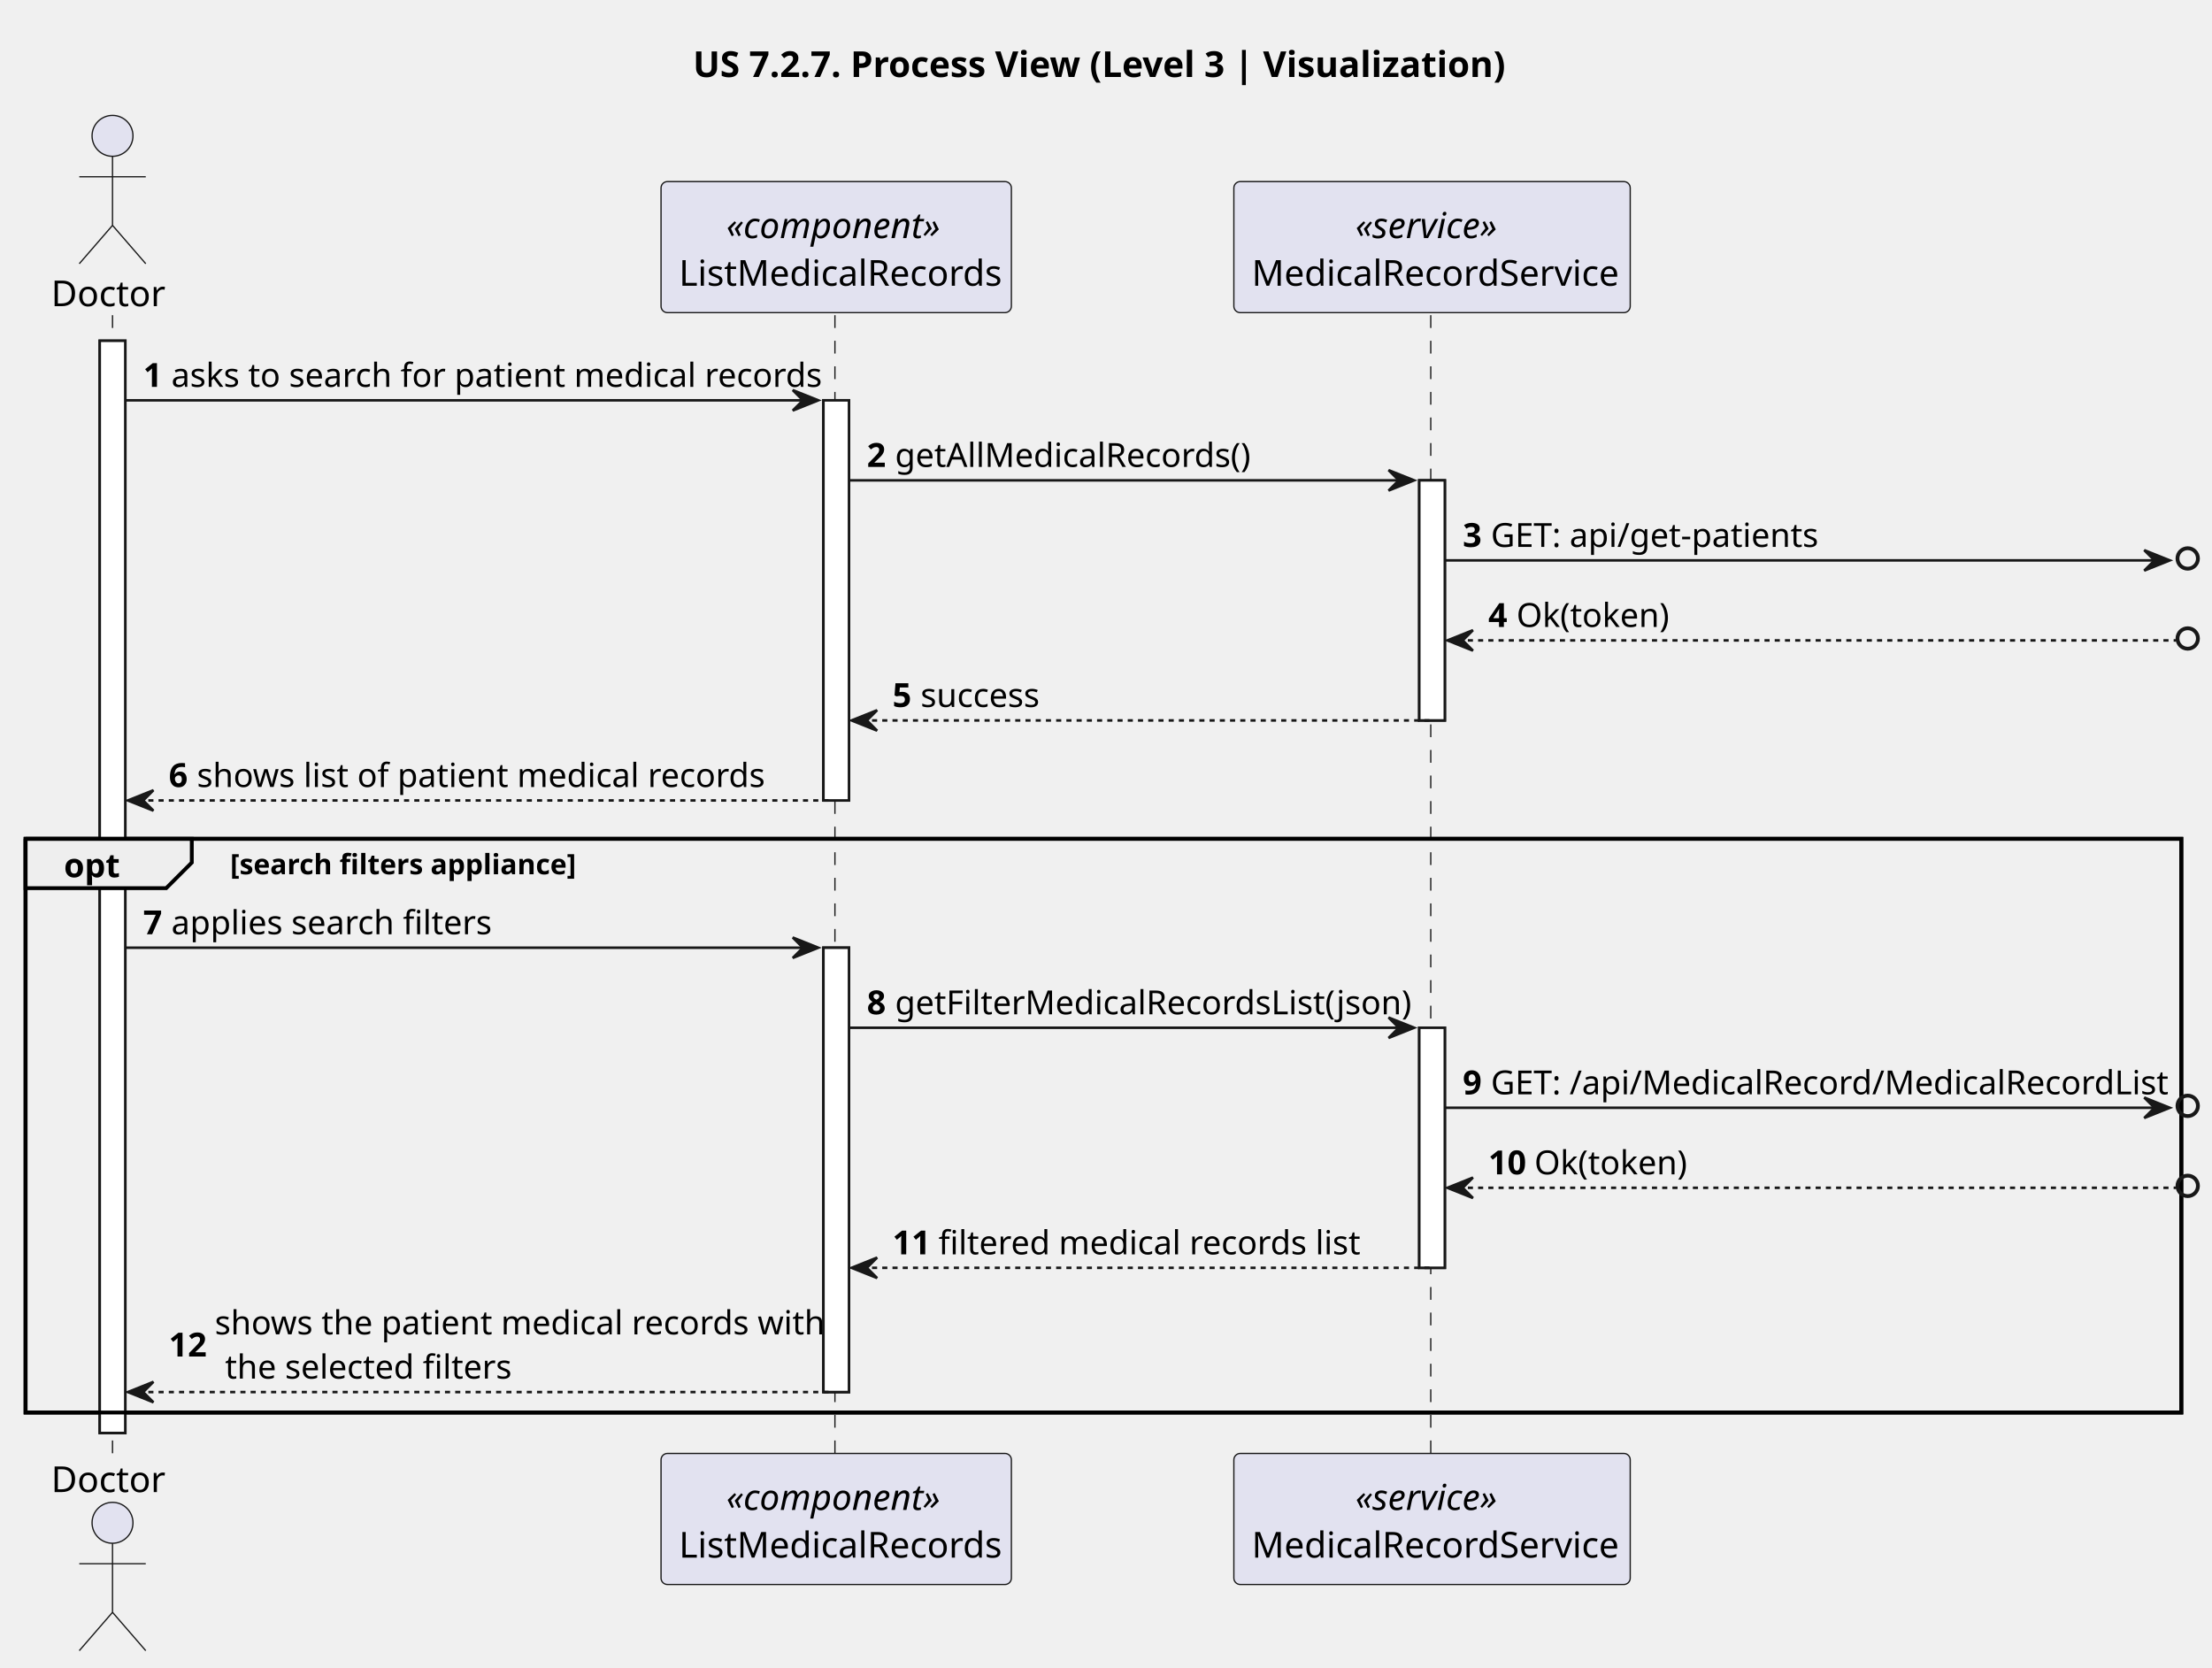
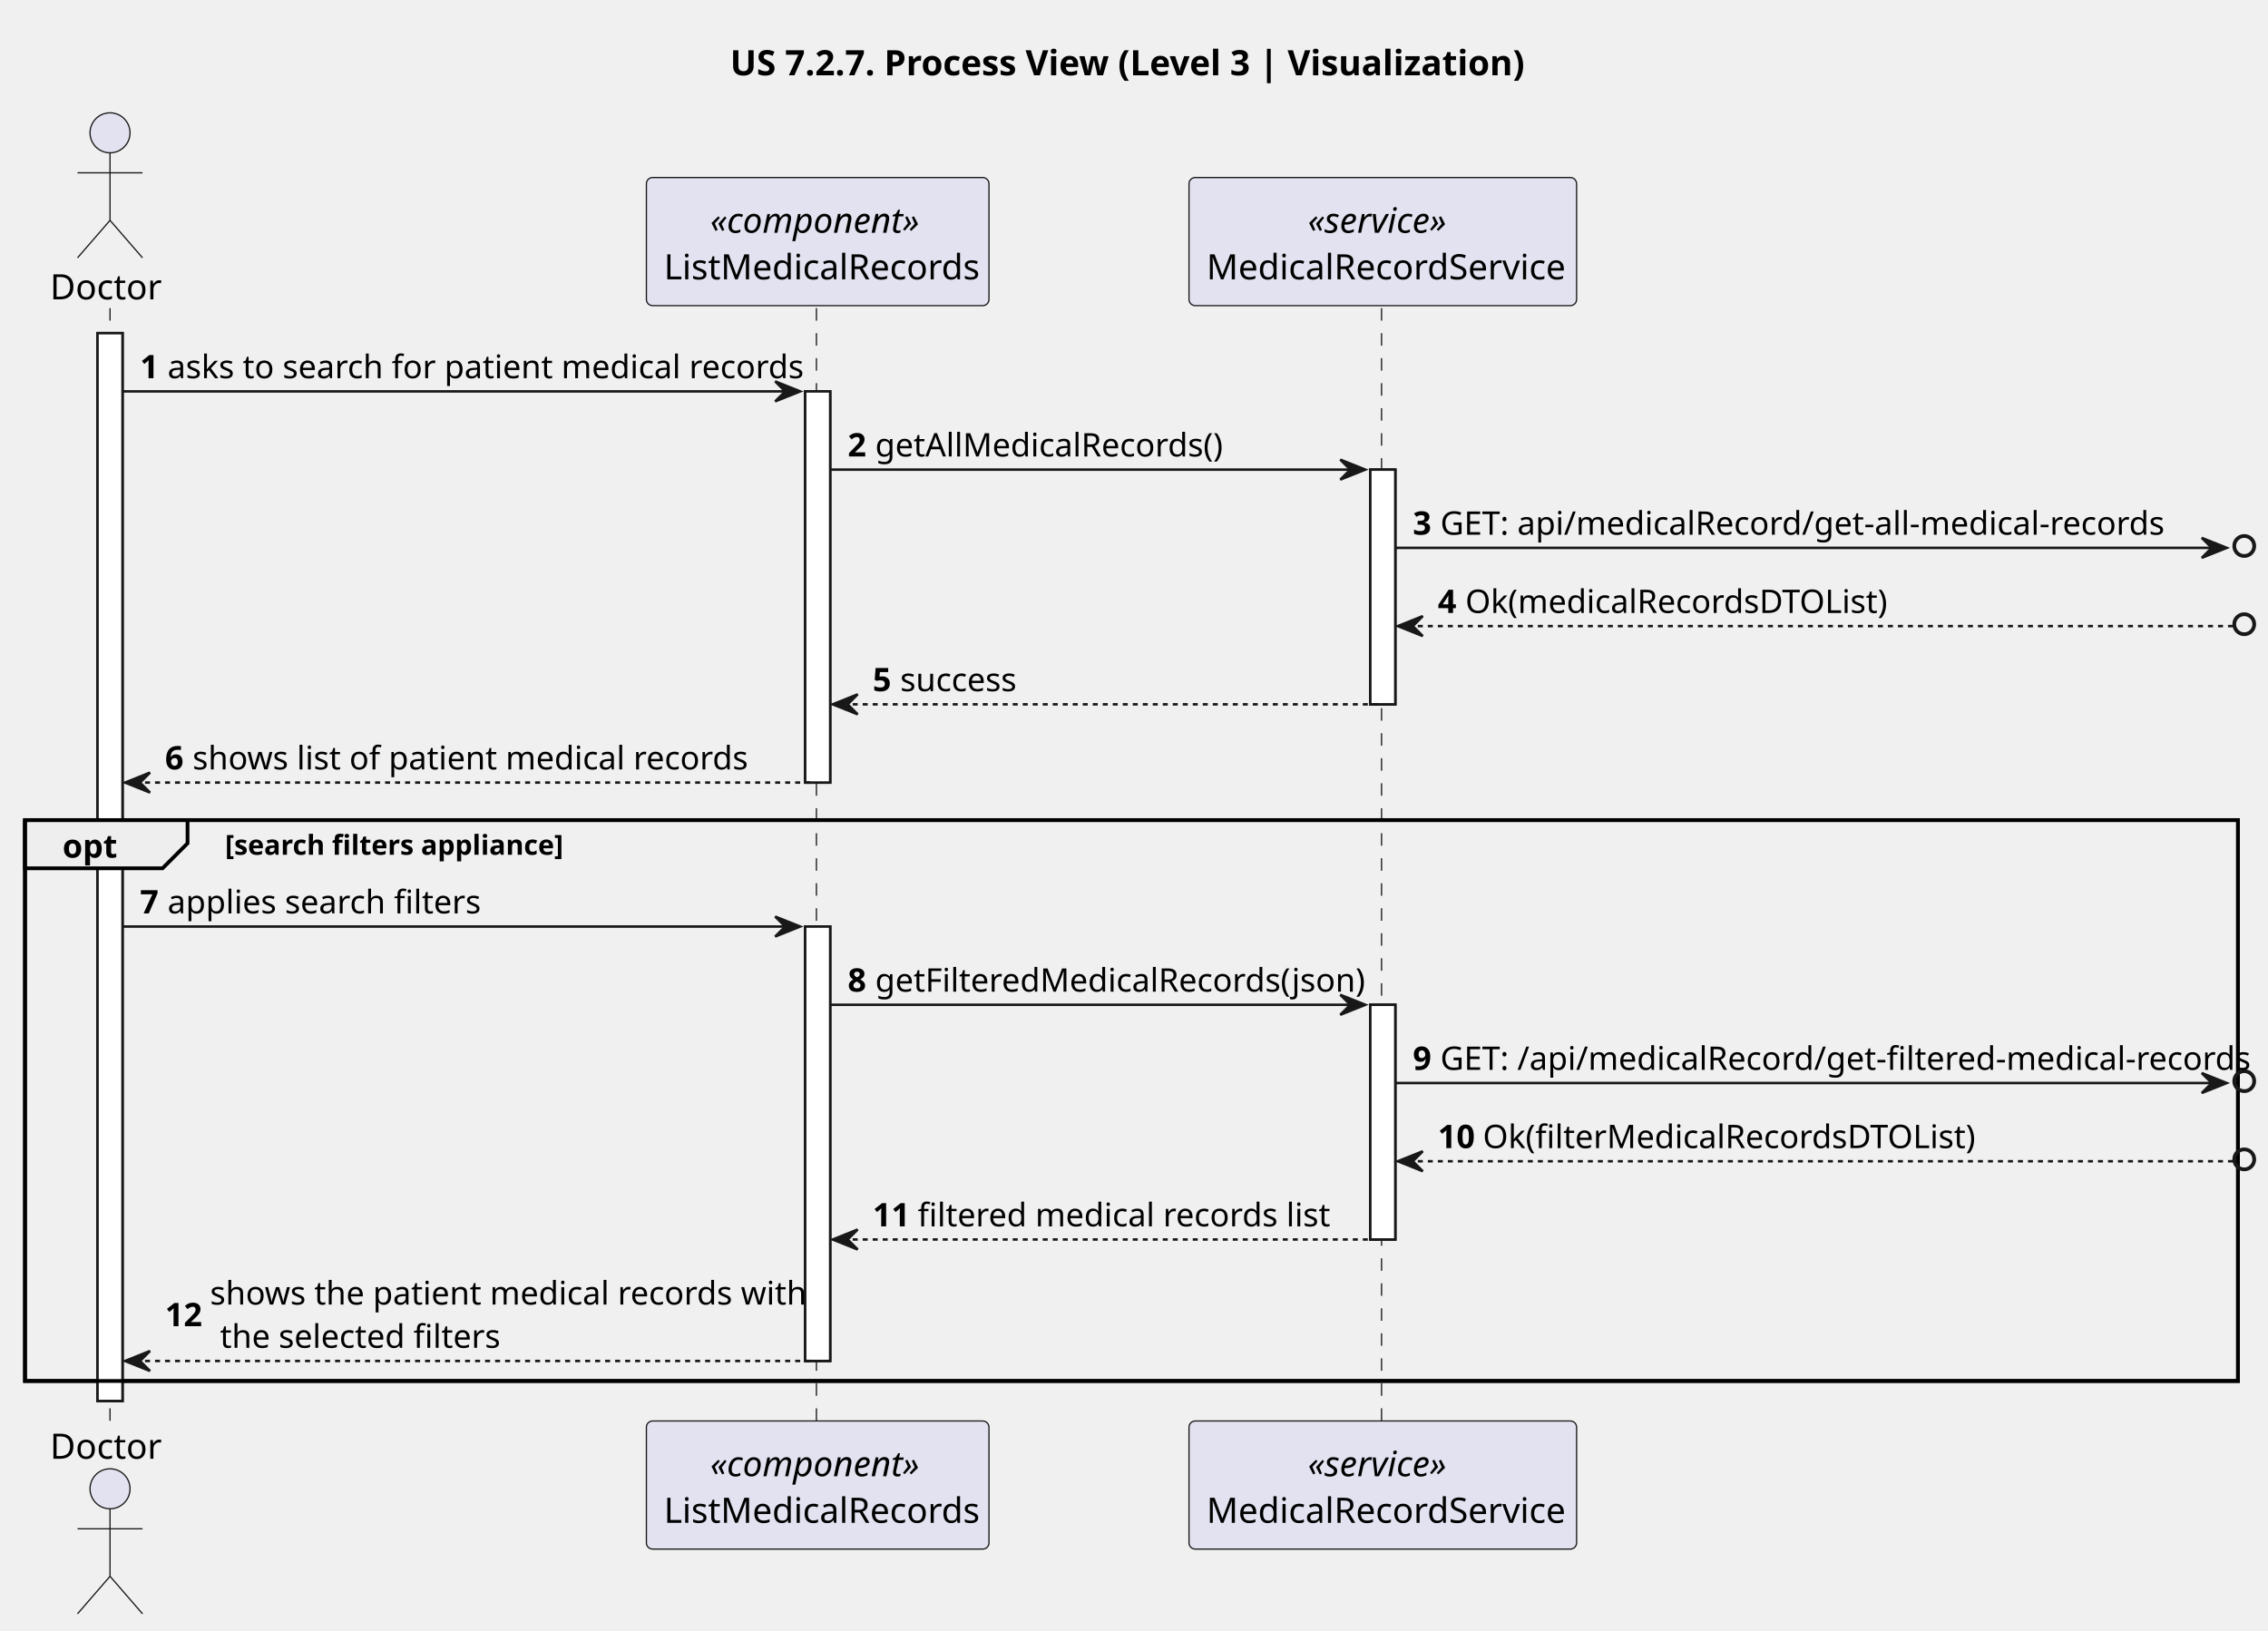
- <svg xmlns="http://www.w3.org/2000/svg" contentStyleType="text/css" height="652px" preserveAspectRatio="none" style="width:865px;height:652px;background:#FFFFFF;" version="1.1" viewBox="0 0 865 652" width="865px" zoomAndPan="magnify">
+ <svg xmlns="http://www.w3.org/2000/svg" contentStyleType="text/css" height="652px" preserveAspectRatio="none" style="width:907px;height:652px;background:#FFFFFF;" version="1.1" viewBox="0 0 907 652" width="907px" zoomAndPan="magnify">
  <defs />
  <g>
-     <text fill="#000000" font-family="sans-serif" font-size="14" font-weight="bold" lengthAdjust="spacing" textLength="321" x="271" y="30.107">US 7.2.7. Process View (Level 3 | Visualization)</text>
+     <text fill="#000000" font-family="sans-serif" font-size="14" font-weight="bold" lengthAdjust="spacing" textLength="321" x="292" y="30.107">US 7.2.7. Process View (Level 3 | Visualization)</text>
    <rect fill="#FFFFFF" height="427.074" style="stroke:#181818;stroke-width:1.0;" width="10" x="39" y="133.242" />
    <rect fill="#FFFFFF" height="156.455" style="stroke:#181818;stroke-width:1.0;" width="10" x="322" y="156.533" />
    <rect fill="#FFFFFF" height="173.746" style="stroke:#181818;stroke-width:1.0;" width="10" x="322" y="370.57" />
-     <rect fill="#FFFFFF" height="93.873" style="stroke:#181818;stroke-width:1.0;" width="10" x="555" y="187.824" />
-     <rect fill="#FFFFFF" height="93.873" style="stroke:#181818;stroke-width:1.0;" width="10" x="555" y="401.861" />
-     <rect fill="none" height="224.328" style="stroke:#000000;stroke-width:1.5;" width="843" x="10" y="327.988" />
+     <rect fill="#FFFFFF" height="93.873" style="stroke:#181818;stroke-width:1.0;" width="10" x="548" y="187.824" />
+     <rect fill="#FFFFFF" height="93.873" style="stroke:#181818;stroke-width:1.0;" width="10" x="548" y="401.861" />
+     <rect fill="none" height="224.328" style="stroke:#000000;stroke-width:1.5;" width="885" x="10" y="327.988" />
    <line style="stroke:#181818;stroke-width:0.5;stroke-dasharray:5.0,5.0;" x1="44" x2="44" y1="123.242" y2="569.316" />
    <line style="stroke:#181818;stroke-width:0.5;stroke-dasharray:5.0,5.0;" x1="326.5" x2="326.5" y1="123.242" y2="569.316" />
-     <line style="stroke:#181818;stroke-width:0.5;stroke-dasharray:5.0,5.0;" x1="559.5" x2="559.5" y1="123.242" y2="569.316" />
+     <line style="stroke:#181818;stroke-width:0.5;stroke-dasharray:5.0,5.0;" x1="552.5" x2="552.5" y1="123.242" y2="569.316" />
    <text fill="#000000" font-family="sans-serif" font-size="14" lengthAdjust="spacing" textLength="42" x="20" y="119.728">Doctor</text>
    <ellipse cx="44" cy="53.121" fill="#E2E2F0" rx="8" ry="8" style="stroke:#181818;stroke-width:0.5;" />
    <path d="M44,61.121 L44,88.121 M31,69.121 L57,69.121 M44,88.121 L31,103.121 M44,88.121 L57,103.121 " fill="none" style="stroke:#181818;stroke-width:0.5;" />
    <text fill="#000000" font-family="sans-serif" font-size="14" lengthAdjust="spacing" textLength="42" x="20" y="583.424">Doctor</text>
    <ellipse cx="44" cy="595.438" fill="#E2E2F0" rx="8" ry="8" style="stroke:#181818;stroke-width:0.5;" />
    <path d="M44,603.438 L44,630.438 M31,611.438 L57,611.438 M44,630.438 L31,645.438 M44,630.438 L57,645.438 " fill="none" style="stroke:#181818;stroke-width:0.5;" />
    <rect fill="#E2E2F0" height="51.242" rx="2.5" ry="2.5" style="stroke:#181818;stroke-width:0.5;" width="137" x="258.5" y="71" />
    <text fill="#000000" font-family="sans-serif" font-size="14" font-style="italic" lengthAdjust="spacing" textLength="86" x="284" y="93.107">«component»</text>
    <text fill="#000000" font-family="sans-serif" font-size="14" lengthAdjust="spacing" textLength="123" x="265.5" y="111.728">ListMedicalRecords</text>
    <rect fill="#E2E2F0" height="51.242" rx="2.5" ry="2.5" style="stroke:#181818;stroke-width:0.5;" width="137" x="258.5" y="568.316" />
    <text fill="#000000" font-family="sans-serif" font-size="14" font-style="italic" lengthAdjust="spacing" textLength="86" x="284" y="590.424">«component»</text>
    <text fill="#000000" font-family="sans-serif" font-size="14" lengthAdjust="spacing" textLength="123" x="265.5" y="609.045">ListMedicalRecords</text>
-     <rect fill="#E2E2F0" height="51.242" rx="2.5" ry="2.5" style="stroke:#181818;stroke-width:0.5;" width="155" x="482.5" y="71" />
-     <text fill="#000000" font-family="sans-serif" font-size="14" font-style="italic" lengthAdjust="spacing" textLength="60" x="530" y="93.107">«service»</text>
-     <text fill="#000000" font-family="sans-serif" font-size="14" lengthAdjust="spacing" textLength="141" x="489.5" y="111.728">MedicalRecordService</text>
-     <rect fill="#E2E2F0" height="51.242" rx="2.5" ry="2.5" style="stroke:#181818;stroke-width:0.5;" width="155" x="482.5" y="568.316" />
-     <text fill="#000000" font-family="sans-serif" font-size="14" font-style="italic" lengthAdjust="spacing" textLength="60" x="530" y="590.424">«service»</text>
-     <text fill="#000000" font-family="sans-serif" font-size="14" lengthAdjust="spacing" textLength="141" x="489.5" y="609.045">MedicalRecordService</text>
+     <rect fill="#E2E2F0" height="51.242" rx="2.5" ry="2.5" style="stroke:#181818;stroke-width:0.5;" width="155" x="475.5" y="71" />
+     <text fill="#000000" font-family="sans-serif" font-size="14" font-style="italic" lengthAdjust="spacing" textLength="60" x="523" y="93.107">«service»</text>
+     <text fill="#000000" font-family="sans-serif" font-size="14" lengthAdjust="spacing" textLength="141" x="482.5" y="111.728">MedicalRecordService</text>
+     <rect fill="#E2E2F0" height="51.242" rx="2.5" ry="2.5" style="stroke:#181818;stroke-width:0.5;" width="155" x="475.5" y="568.316" />
+     <text fill="#000000" font-family="sans-serif" font-size="14" font-style="italic" lengthAdjust="spacing" textLength="60" x="523" y="590.424">«service»</text>
+     <text fill="#000000" font-family="sans-serif" font-size="14" lengthAdjust="spacing" textLength="141" x="482.5" y="609.045">MedicalRecordService</text>
    <rect fill="#FFFFFF" height="427.074" style="stroke:#181818;stroke-width:1.0;" width="10" x="39" y="133.242" />
    <rect fill="#FFFFFF" height="156.455" style="stroke:#181818;stroke-width:1.0;" width="10" x="322" y="156.533" />
    <rect fill="#FFFFFF" height="173.746" style="stroke:#181818;stroke-width:1.0;" width="10" x="322" y="370.57" />
-     <rect fill="#FFFFFF" height="93.873" style="stroke:#181818;stroke-width:1.0;" width="10" x="555" y="187.824" />
-     <rect fill="#FFFFFF" height="93.873" style="stroke:#181818;stroke-width:1.0;" width="10" x="555" y="401.861" />
+     <rect fill="#FFFFFF" height="93.873" style="stroke:#181818;stroke-width:1.0;" width="10" x="548" y="187.824" />
+     <rect fill="#FFFFFF" height="93.873" style="stroke:#181818;stroke-width:1.0;" width="10" x="548" y="401.861" />
    <polygon fill="#181818" points="310,152.533,320,156.533,310,160.533,314,156.533" style="stroke:#181818;stroke-width:1.0;" />
    <line style="stroke:#181818;stroke-width:1.0;" x1="49" x2="316" y1="156.533" y2="156.533" />
    <text fill="#000000" font-family="sans-serif" font-size="13" font-weight="bold" lengthAdjust="spacing" textLength="7" x="56" y="151.27">1</text>
    <text fill="#000000" font-family="sans-serif" font-size="13" lengthAdjust="spacing" textLength="243" x="67" y="151.27">asks to search for patient medical records</text>
-     <polygon fill="#181818" points="543,183.824,553,187.824,543,191.824,547,187.824" style="stroke:#181818;stroke-width:1.0;" />
-     <line style="stroke:#181818;stroke-width:1.0;" x1="332" x2="549" y1="187.824" y2="187.824" />
+     <polygon fill="#181818" points="536,183.824,546,187.824,536,191.824,540,187.824" style="stroke:#181818;stroke-width:1.0;" />
+     <line style="stroke:#181818;stroke-width:1.0;" x1="332" x2="542" y1="187.824" y2="187.824" />
    <text fill="#000000" font-family="sans-serif" font-size="13" font-weight="bold" lengthAdjust="spacing" textLength="7" x="339" y="182.561">2</text>
    <text fill="#000000" font-family="sans-serif" font-size="13" lengthAdjust="spacing" textLength="134" x="350" y="182.561">getAllMedicalRecords()</text>
-     <ellipse cx="855.5" cy="218.365" fill="none" rx="4" ry="4" style="stroke:#181818;stroke-width:1.5;" />
-     <polygon fill="#181818" points="838.5,215.115,848.5,219.115,838.5,223.115,842.5,219.115" style="stroke:#181818;stroke-width:1.0;" />
-     <line style="stroke:#181818;stroke-width:1.0;" x1="565" x2="844.5" y1="219.115" y2="219.115" />
-     <text fill="#000000" font-family="sans-serif" font-size="13" font-weight="bold" lengthAdjust="spacing" textLength="7" x="572" y="213.852">3</text>
-     <text fill="#000000" font-family="sans-serif" font-size="13" lengthAdjust="spacing" textLength="123" x="583" y="213.852">GET: api/get-patients</text>
-     <polygon fill="#181818" points="576,246.406,566,250.406,576,254.406,572,250.406" style="stroke:#181818;stroke-width:1.0;" />
-     <ellipse cx="855.5" cy="249.656" fill="none" rx="4" ry="4" style="stroke:#181818;stroke-width:1.5;" />
-     <line style="stroke:#181818;stroke-width:1.0;stroke-dasharray:2.0,2.0;" x1="570" x2="851" y1="250.406" y2="250.406" />
-     <text fill="#000000" font-family="sans-serif" font-size="13" font-weight="bold" lengthAdjust="spacing" textLength="7" x="582" y="245.144">4</text>
-     <text fill="#000000" font-family="sans-serif" font-size="13" lengthAdjust="spacing" textLength="57" x="593" y="245.144">Ok(token)</text>
+     <ellipse cx="897.5" cy="218.365" fill="none" rx="4" ry="4" style="stroke:#181818;stroke-width:1.5;" />
+     <polygon fill="#181818" points="880.5,215.115,890.5,219.115,880.5,223.115,884.5,219.115" style="stroke:#181818;stroke-width:1.0;" />
+     <line style="stroke:#181818;stroke-width:1.0;" x1="558" x2="886.5" y1="219.115" y2="219.115" />
+     <text fill="#000000" font-family="sans-serif" font-size="13" font-weight="bold" lengthAdjust="spacing" textLength="7" x="565" y="213.852">3</text>
+     <text fill="#000000" font-family="sans-serif" font-size="13" lengthAdjust="spacing" textLength="276" x="576" y="213.852">GET: api/medicalRecord/get-all-medical-records</text>
+     <polygon fill="#181818" points="569,246.406,559,250.406,569,254.406,565,250.406" style="stroke:#181818;stroke-width:1.0;" />
+     <ellipse cx="897.5" cy="249.656" fill="none" rx="4" ry="4" style="stroke:#181818;stroke-width:1.5;" />
+     <line style="stroke:#181818;stroke-width:1.0;stroke-dasharray:2.0,2.0;" x1="563" x2="893" y1="250.406" y2="250.406" />
+     <text fill="#000000" font-family="sans-serif" font-size="13" font-weight="bold" lengthAdjust="spacing" textLength="7" x="575" y="245.144">4</text>
+     <text fill="#000000" font-family="sans-serif" font-size="13" lengthAdjust="spacing" textLength="165" x="586" y="245.144">Ok(medicalRecordsDTOList)</text>
    <polygon fill="#181818" points="343,277.697,333,281.697,343,285.697,339,281.697" style="stroke:#181818;stroke-width:1.0;" />
-     <line style="stroke:#181818;stroke-width:1.0;stroke-dasharray:2.0,2.0;" x1="337" x2="559" y1="281.697" y2="281.697" />
+     <line style="stroke:#181818;stroke-width:1.0;stroke-dasharray:2.0,2.0;" x1="337" x2="552" y1="281.697" y2="281.697" />
    <text fill="#000000" font-family="sans-serif" font-size="13" font-weight="bold" lengthAdjust="spacing" textLength="7" x="349" y="276.435">5</text>
    <text fill="#000000" font-family="sans-serif" font-size="13" lengthAdjust="spacing" textLength="49" x="360" y="276.435">success</text>
    <polygon fill="#181818" points="60,308.988,50,312.988,60,316.988,56,312.988" style="stroke:#181818;stroke-width:1.0;" />
    <line style="stroke:#181818;stroke-width:1.0;stroke-dasharray:2.0,2.0;" x1="54" x2="326" y1="312.988" y2="312.988" />
    <text fill="#000000" font-family="sans-serif" font-size="13" font-weight="bold" lengthAdjust="spacing" textLength="7" x="66" y="307.726">6</text>
    <text fill="#000000" font-family="sans-serif" font-size="13" lengthAdjust="spacing" textLength="211" x="77" y="307.726">shows list of patient medical records</text>
    <path d="M10,327.988 L75,327.988 L75,337.279 L65,347.279 L10,347.279 L10,327.988 " fill="#EEEEEE" style="stroke:#000000;stroke-width:1.5;" />
-     <rect fill="none" height="224.328" style="stroke:#000000;stroke-width:1.5;" width="843" x="10" y="327.988" />
+     <rect fill="none" height="224.328" style="stroke:#000000;stroke-width:1.5;" width="885" x="10" y="327.988" />
    <text fill="#000000" font-family="sans-serif" font-size="13" font-weight="bold" lengthAdjust="spacing" textLength="20" x="25" y="343.017">opt</text>
    <text fill="#000000" font-family="sans-serif" font-size="11" font-weight="bold" lengthAdjust="spacing" textLength="137" x="90" y="341.858">[search filters appliance]</text>
    <polygon fill="#181818" points="310,366.57,320,370.57,310,374.57,314,370.57" style="stroke:#181818;stroke-width:1.0;" />
    <line style="stroke:#181818;stroke-width:1.0;" x1="49" x2="316" y1="370.57" y2="370.57" />
    <text fill="#000000" font-family="sans-serif" font-size="13" font-weight="bold" lengthAdjust="spacing" textLength="7" x="56" y="365.308">7</text>
    <text fill="#000000" font-family="sans-serif" font-size="13" lengthAdjust="spacing" textLength="119" x="67" y="365.308">applies search filters</text>
-     <polygon fill="#181818" points="543,397.861,553,401.861,543,405.861,547,401.861" style="stroke:#181818;stroke-width:1.0;" />
-     <line style="stroke:#181818;stroke-width:1.0;" x1="332" x2="549" y1="401.861" y2="401.861" />
+     <polygon fill="#181818" points="536,397.861,546,401.861,536,405.861,540,401.861" style="stroke:#181818;stroke-width:1.0;" />
+     <line style="stroke:#181818;stroke-width:1.0;" x1="332" x2="542" y1="401.861" y2="401.861" />
    <text fill="#000000" font-family="sans-serif" font-size="13" font-weight="bold" lengthAdjust="spacing" textLength="7" x="339" y="396.599">8</text>
-     <text fill="#000000" font-family="sans-serif" font-size="13" lengthAdjust="spacing" textLength="193" x="350" y="396.599">getFilterMedicalRecordsList(json)</text>
-     <ellipse cx="855.5" cy="432.402" fill="none" rx="4" ry="4" style="stroke:#181818;stroke-width:1.5;" />
-     <polygon fill="#181818" points="838.5,429.152,848.5,433.152,838.5,437.152,842.5,433.152" style="stroke:#181818;stroke-width:1.0;" />
-     <line style="stroke:#181818;stroke-width:1.0;" x1="565" x2="844.5" y1="433.152" y2="433.152" />
-     <text fill="#000000" font-family="sans-serif" font-size="13" font-weight="bold" lengthAdjust="spacing" textLength="7" x="572" y="427.89">9</text>
-     <text fill="#000000" font-family="sans-serif" font-size="13" lengthAdjust="spacing" textLength="256" x="583" y="427.89">GET: /api/MedicalRecord/MedicalRecordList</text>
-     <polygon fill="#181818" points="576,460.443,566,464.443,576,468.443,572,464.443" style="stroke:#181818;stroke-width:1.0;" />
-     <ellipse cx="855.5" cy="463.693" fill="none" rx="4" ry="4" style="stroke:#181818;stroke-width:1.5;" />
-     <line style="stroke:#181818;stroke-width:1.0;stroke-dasharray:2.0,2.0;" x1="570" x2="851" y1="464.443" y2="464.443" />
-     <text fill="#000000" font-family="sans-serif" font-size="13" font-weight="bold" lengthAdjust="spacing" textLength="14" x="582" y="459.181">10</text>
-     <text fill="#000000" font-family="sans-serif" font-size="13" lengthAdjust="spacing" textLength="57" x="600" y="459.181">Ok(token)</text>
+     <text fill="#000000" font-family="sans-serif" font-size="13" lengthAdjust="spacing" textLength="186" x="350" y="396.599">getFilteredMedicalRecords(json)</text>
+     <ellipse cx="897.5" cy="432.402" fill="none" rx="4" ry="4" style="stroke:#181818;stroke-width:1.5;" />
+     <polygon fill="#181818" points="880.5,429.152,890.5,433.152,880.5,437.152,884.5,433.152" style="stroke:#181818;stroke-width:1.0;" />
+     <line style="stroke:#181818;stroke-width:1.0;" x1="558" x2="886.5" y1="433.152" y2="433.152" />
+     <text fill="#000000" font-family="sans-serif" font-size="13" font-weight="bold" lengthAdjust="spacing" textLength="7" x="565" y="427.89">9</text>
+     <text fill="#000000" font-family="sans-serif" font-size="13" lengthAdjust="spacing" textLength="305" x="576" y="427.89">GET: /api/medicalRecord/get-filtered-medical-records</text>
+     <polygon fill="#181818" points="569,460.443,559,464.443,569,468.443,565,464.443" style="stroke:#181818;stroke-width:1.0;" />
+     <ellipse cx="897.5" cy="463.693" fill="none" rx="4" ry="4" style="stroke:#181818;stroke-width:1.5;" />
+     <line style="stroke:#181818;stroke-width:1.0;stroke-dasharray:2.0,2.0;" x1="563" x2="893" y1="464.443" y2="464.443" />
+     <text fill="#000000" font-family="sans-serif" font-size="13" font-weight="bold" lengthAdjust="spacing" textLength="14" x="575" y="459.181">10</text>
+     <text fill="#000000" font-family="sans-serif" font-size="13" lengthAdjust="spacing" textLength="189" x="593" y="459.181">Ok(filterMedicalRecordsDTOList)</text>
    <polygon fill="#181818" points="343,491.734,333,495.734,343,499.734,339,495.734" style="stroke:#181818;stroke-width:1.0;" />
-     <line style="stroke:#181818;stroke-width:1.0;stroke-dasharray:2.0,2.0;" x1="337" x2="559" y1="495.734" y2="495.734" />
+     <line style="stroke:#181818;stroke-width:1.0;stroke-dasharray:2.0,2.0;" x1="337" x2="552" y1="495.734" y2="495.734" />
    <text fill="#000000" font-family="sans-serif" font-size="13" font-weight="bold" lengthAdjust="spacing" textLength="14" x="349" y="490.472">11</text>
    <text fill="#000000" font-family="sans-serif" font-size="13" lengthAdjust="spacing" textLength="155" x="367" y="490.472">filtered medical records list</text>
    <polygon fill="#181818" points="60,540.316,50,544.316,60,548.316,56,544.316" style="stroke:#181818;stroke-width:1.0;" />
    <line style="stroke:#181818;stroke-width:1.0;stroke-dasharray:2.0,2.0;" x1="54" x2="326" y1="544.316" y2="544.316" />
    <text fill="#000000" font-family="sans-serif" font-size="13" font-weight="bold" lengthAdjust="spacing" textLength="14" x="66" y="530.408">12</text>
    <text fill="#000000" font-family="sans-serif" font-size="13" lengthAdjust="spacing" textLength="225" x="84" y="521.763">shows the patient medical records with</text>
    <text fill="#000000" font-family="sans-serif" font-size="13" lengthAdjust="spacing" textLength="106" x="88" y="539.054">the selected filters</text>
  </g>
</svg>
